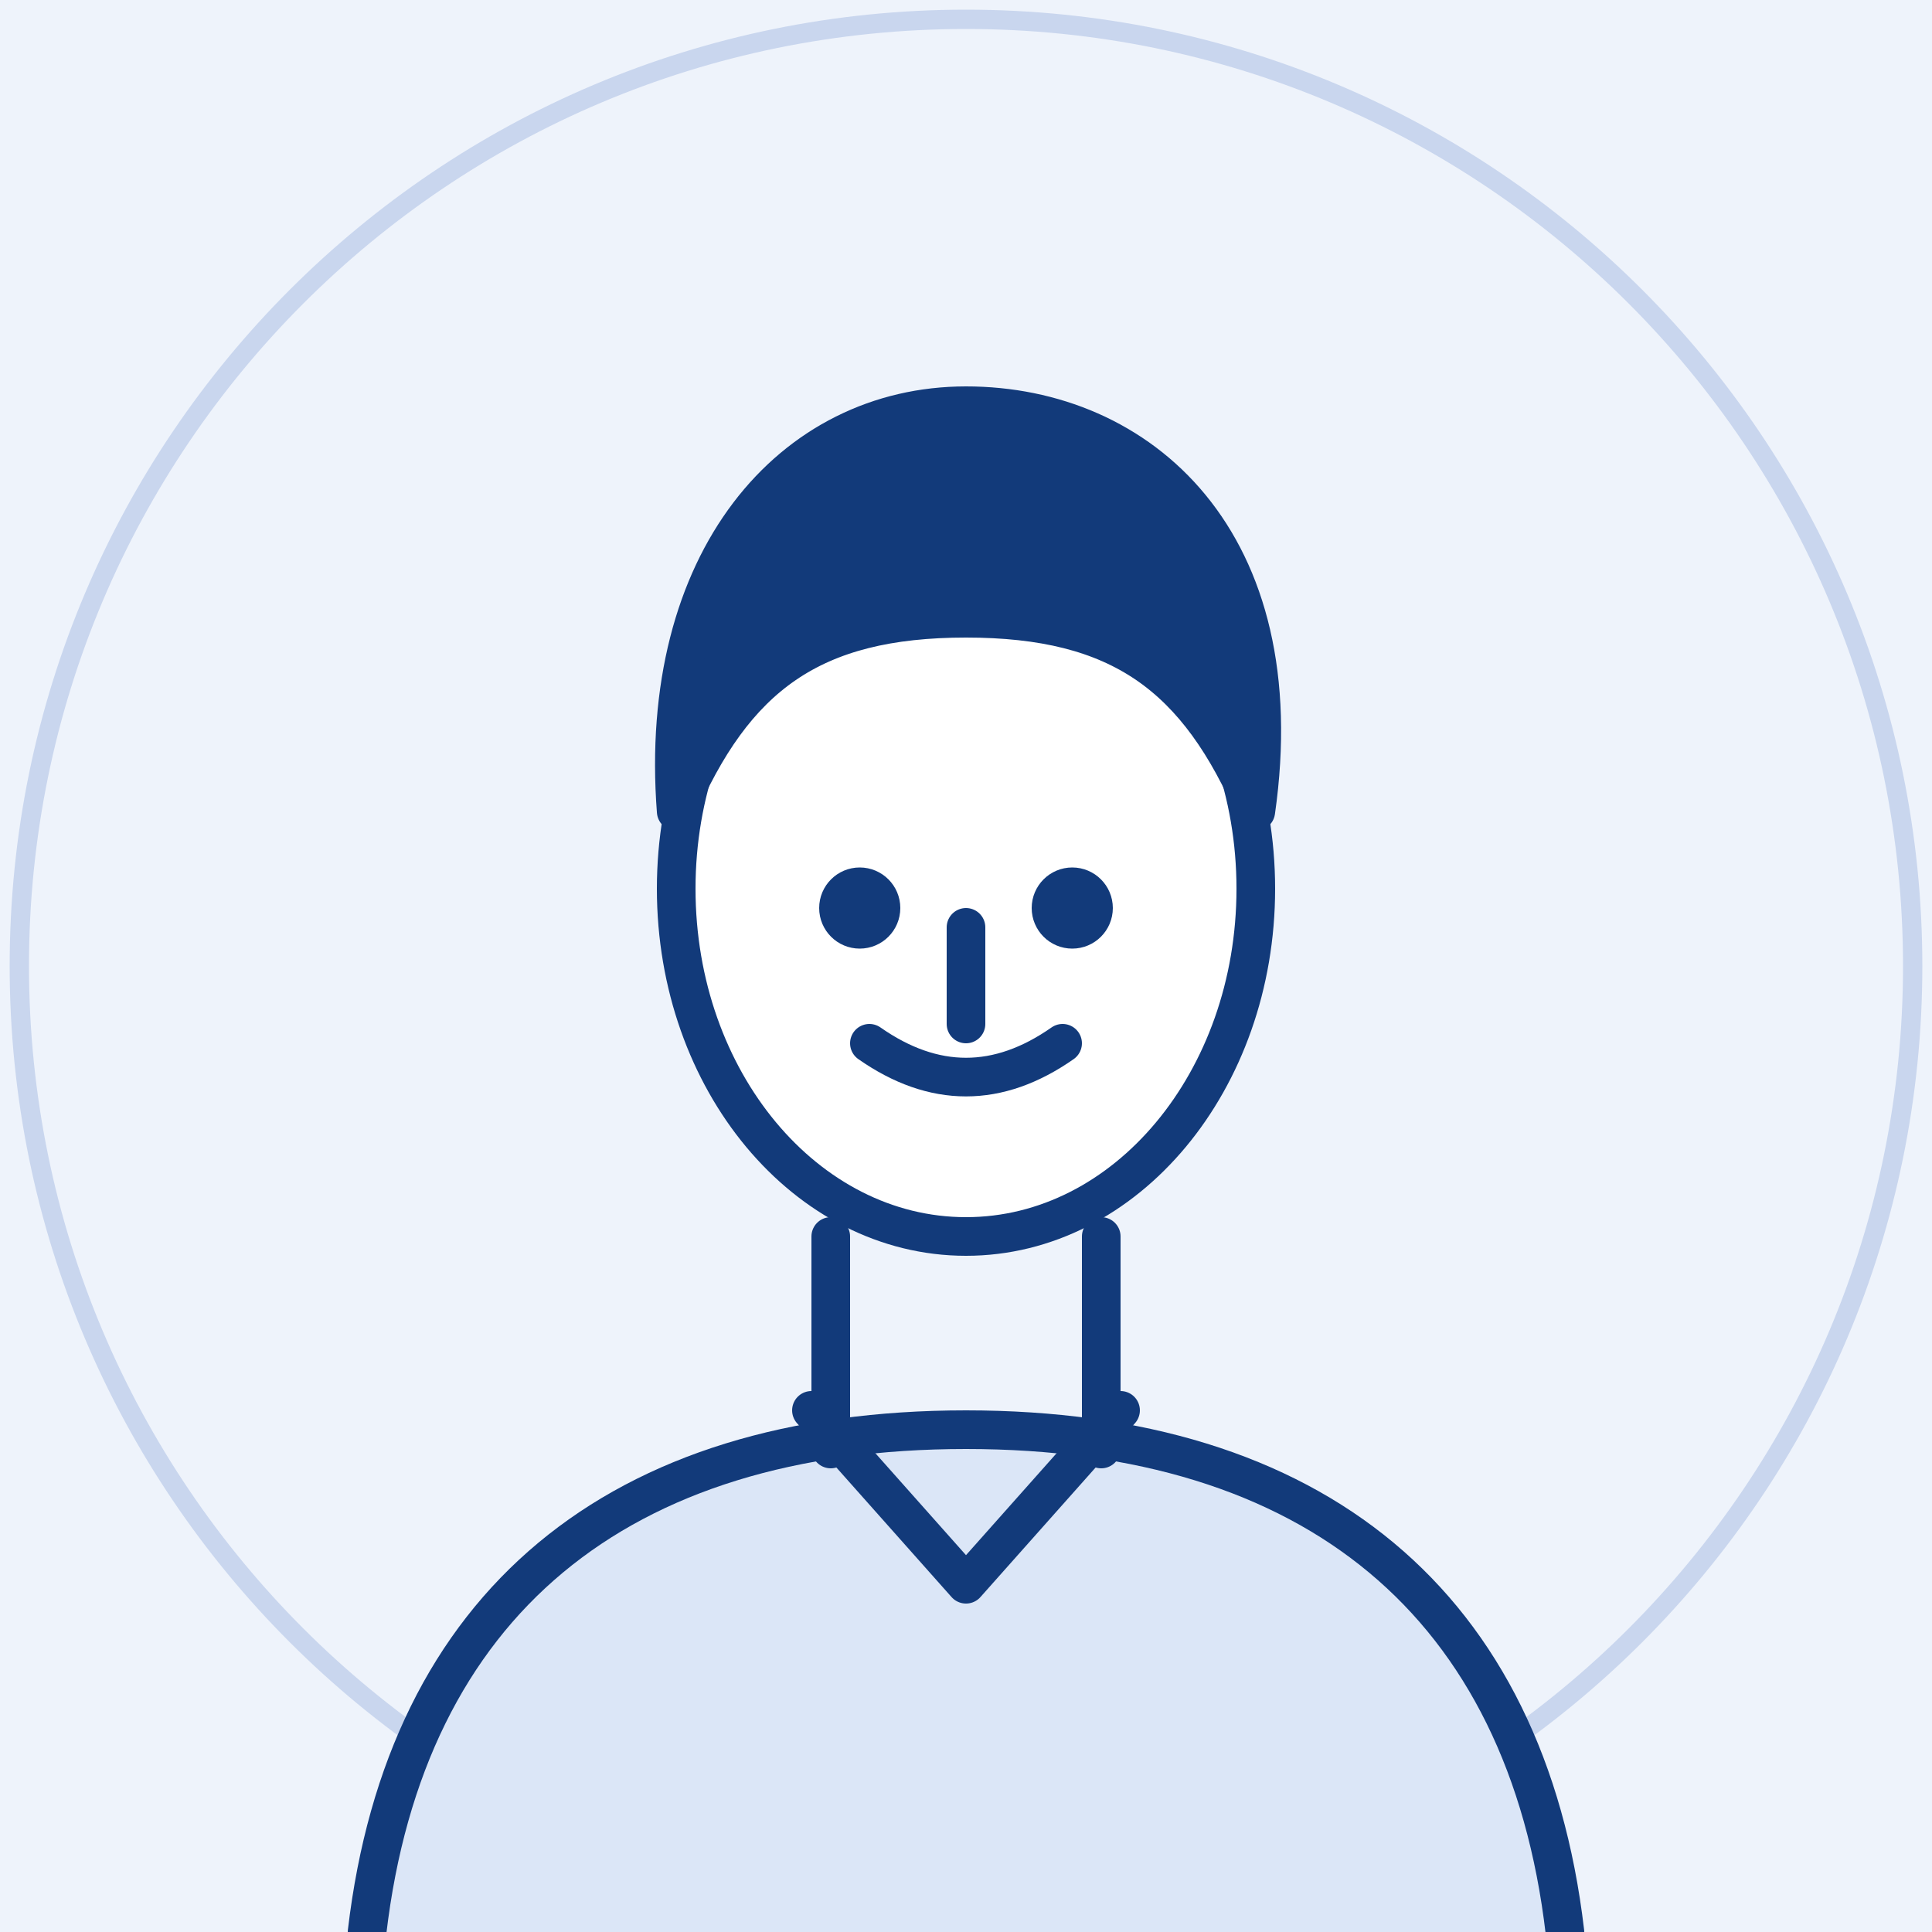
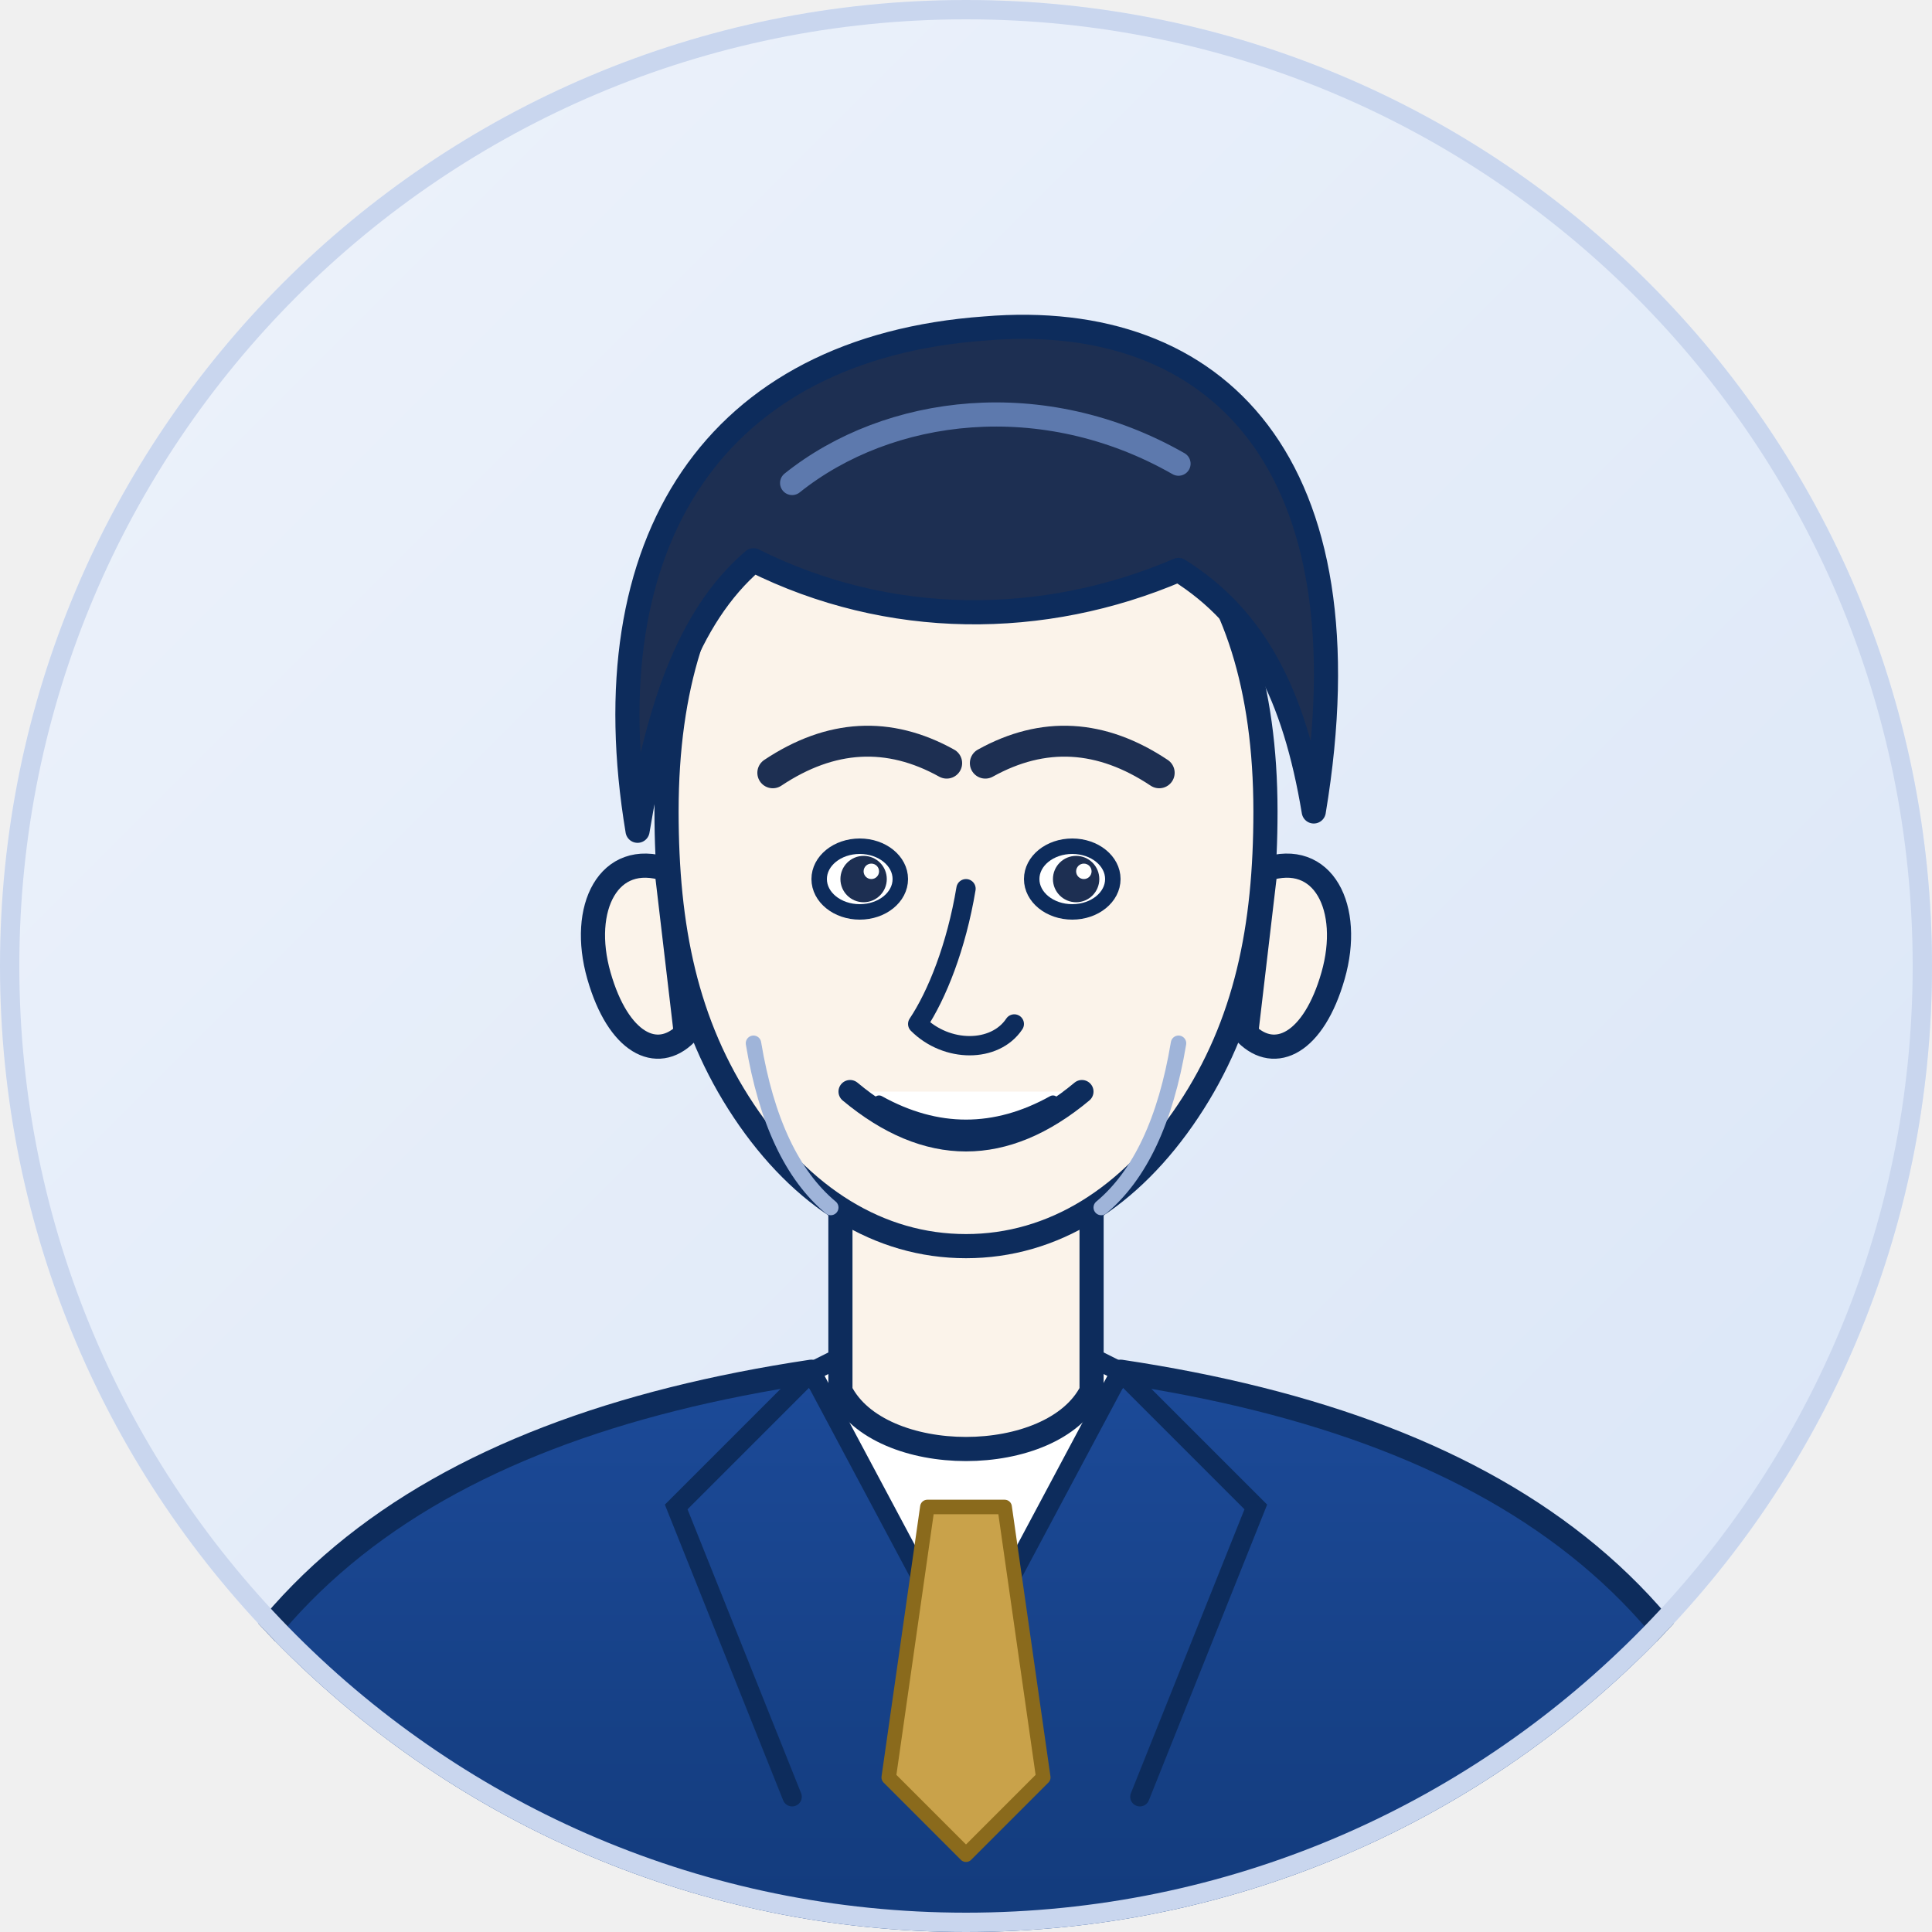
- <svg xmlns="http://www.w3.org/2000/svg" viewBox="0 0 200 200" role="img" aria-label="Sketch of a man">
-   <rect width="200" height="200" fill="#eef3fb" />
-   <circle cx="100" cy="100" r="98" fill="none" stroke="#c9d6ee" stroke-width="2" />
-   <g fill="none" stroke="#123a7a" stroke-width="4" stroke-linecap="round" stroke-linejoin="round">
-     <path d="M38 200c4-34 26-52 62-52s58 18 62 52" fill="#dbe6f7" />
-     <path d="M84 146l16 18 16-18" />
-     <path d="M86 128v22M114 128v22" />
-     <ellipse cx="100" cy="92" rx="30" ry="36" fill="#fff" />
-     <path d="M70 84c-2-26 12-42 30-42s34 14 30 42c-6-14-14-20-30-20s-24 6-30 20z" fill="#123a7a" />
-     <path d="M90 108q10 7 20 0" />
-     <circle cx="89" cy="94" r="2.2" fill="#123a7a" />
-     <circle cx="111" cy="94" r="2.2" fill="#123a7a" />
-     <path d="M100 96v10" />
+ <svg xmlns="http://www.w3.org/2000/svg" viewBox="0 0 200 200" role="img" aria-label="Sketch of a smiling young man">
+   <defs>
+     <linearGradient id="bg" x1="0" y1="0" x2="1" y2="1">
+       <stop offset="0" stop-color="#eef3fb" />
+       <stop offset="1" stop-color="#d9e5f7" />
+     </linearGradient>
+     <linearGradient id="suit" x1="0" y1="0" x2="0" y2="1">
+       <stop offset="0" stop-color="#1c4a98" />
+       <stop offset="1" stop-color="#123a7a" />
+     </linearGradient>
+     <clipPath id="c">
+       <circle cx="100" cy="100" r="100" />
+     </clipPath>
+   </defs>
+   <g clip-path="url(#c)">
+     <rect width="200" height="200" fill="url(#bg)" />
+     <path d="M14 204c4-38 30-56 70-62l16 20 16-20c40 6 66 24 70 62z" fill="url(#suit)" stroke="#0d2c5c" stroke-width="2.5" stroke-linejoin="round" />
+     <path d="M84 142l16 30 16-30-8-4-8 12-8-12z" fill="#fff" stroke="#0d2c5c" stroke-width="2" stroke-linejoin="round" />
+     <path d="M96 156h8l4 28-8 8-8-8z" fill="#c9a24a" stroke="#8a6a1c" stroke-width="1.5" stroke-linejoin="round" />
+     <path d="M84 142l-14 14 12 30M116 142l14 14-12 30" fill="none" stroke="#0d2c5c" stroke-width="2" stroke-linecap="round" />
+     <path d="M87 112v32c4 8 22 8 26 0v-32z" fill="#fbf3ea" stroke="#0d2c5c" stroke-width="2.5" stroke-linejoin="round" />
+     <path d="M69 90c-6-2-9 4-7 11s6 9 9 6z" fill="#fbf3ea" stroke="#0d2c5c" stroke-width="2.5" stroke-linejoin="round" />
+     <path d="M131 90c6-2 9 4 7 11s-6 9-9 6z" fill="#fbf3ea" stroke="#0d2c5c" stroke-width="2.5" stroke-linejoin="round" />
+     <path d="M69 84c0-26 13-38 31-38s31 12 31 38c0 12-2 22-8 31-6 9-14 14-23 14s-17-5-23-14c-6-9-8-19-8-31z" fill="#fbf3ea" stroke="#0d2c5c" stroke-width="2.5" stroke-linejoin="round" />
+     <path d="M66 86c-5-30 8-50 36-52 24-2 40 14 34 50-2-12-6-20-14-25-14 6-30 6-44-1-7 6-10 16-12 28z" fill="#1d2f52" stroke="#0d2c5c" stroke-width="2.5" stroke-linejoin="round" />
+     <path d="M82 50c10-8 26-10 40-2" fill="none" stroke="#5d79ad" stroke-width="2.5" stroke-linecap="round" />
+     <path d="M80 80q9-6 18-1M102 79q9-5 18 1" fill="none" stroke="#1d2f52" stroke-width="3.2" stroke-linecap="round" />
+     <ellipse cx="89" cy="91" rx="4.2" ry="3.4" fill="#fff" stroke="#0d2c5c" stroke-width="1.6" />
+     <circle cx="89.4" cy="91" r="2.4" fill="#1d2f52" />
+     <circle cx="90.2" cy="90.2" r=".8" fill="#fff" />
+     <ellipse cx="111" cy="91" rx="4.2" ry="3.4" fill="#fff" stroke="#0d2c5c" stroke-width="1.6" />
+     <circle cx="111.4" cy="91" r="2.4" fill="#1d2f52" />
+     <circle cx="112.2" cy="90.2" r=".8" fill="#fff" />
+     <path d="M100 92c-1 6-3 11-5 14 3 3 8 3 10 0" fill="none" stroke="#0d2c5c" stroke-width="2" stroke-linecap="round" stroke-linejoin="round" />
+     <path d="M88 113q12 10 24 0" fill="#fff" stroke="#0d2c5c" stroke-width="2.4" stroke-linecap="round" stroke-linejoin="round" />
+     <path d="M91 114q9 5 18 0" fill="none" stroke="#0d2c5c" stroke-width="1.2" stroke-linecap="round" />
+     <path d="M78 108q2 12 8 17M122 108q-2 12-8 17" fill="none" stroke="#9fb4d9" stroke-width="1.6" stroke-linecap="round" />
  </g>
+   <circle cx="100" cy="100" r="99" fill="none" stroke="#c9d6ee" stroke-width="2" />
</svg>
